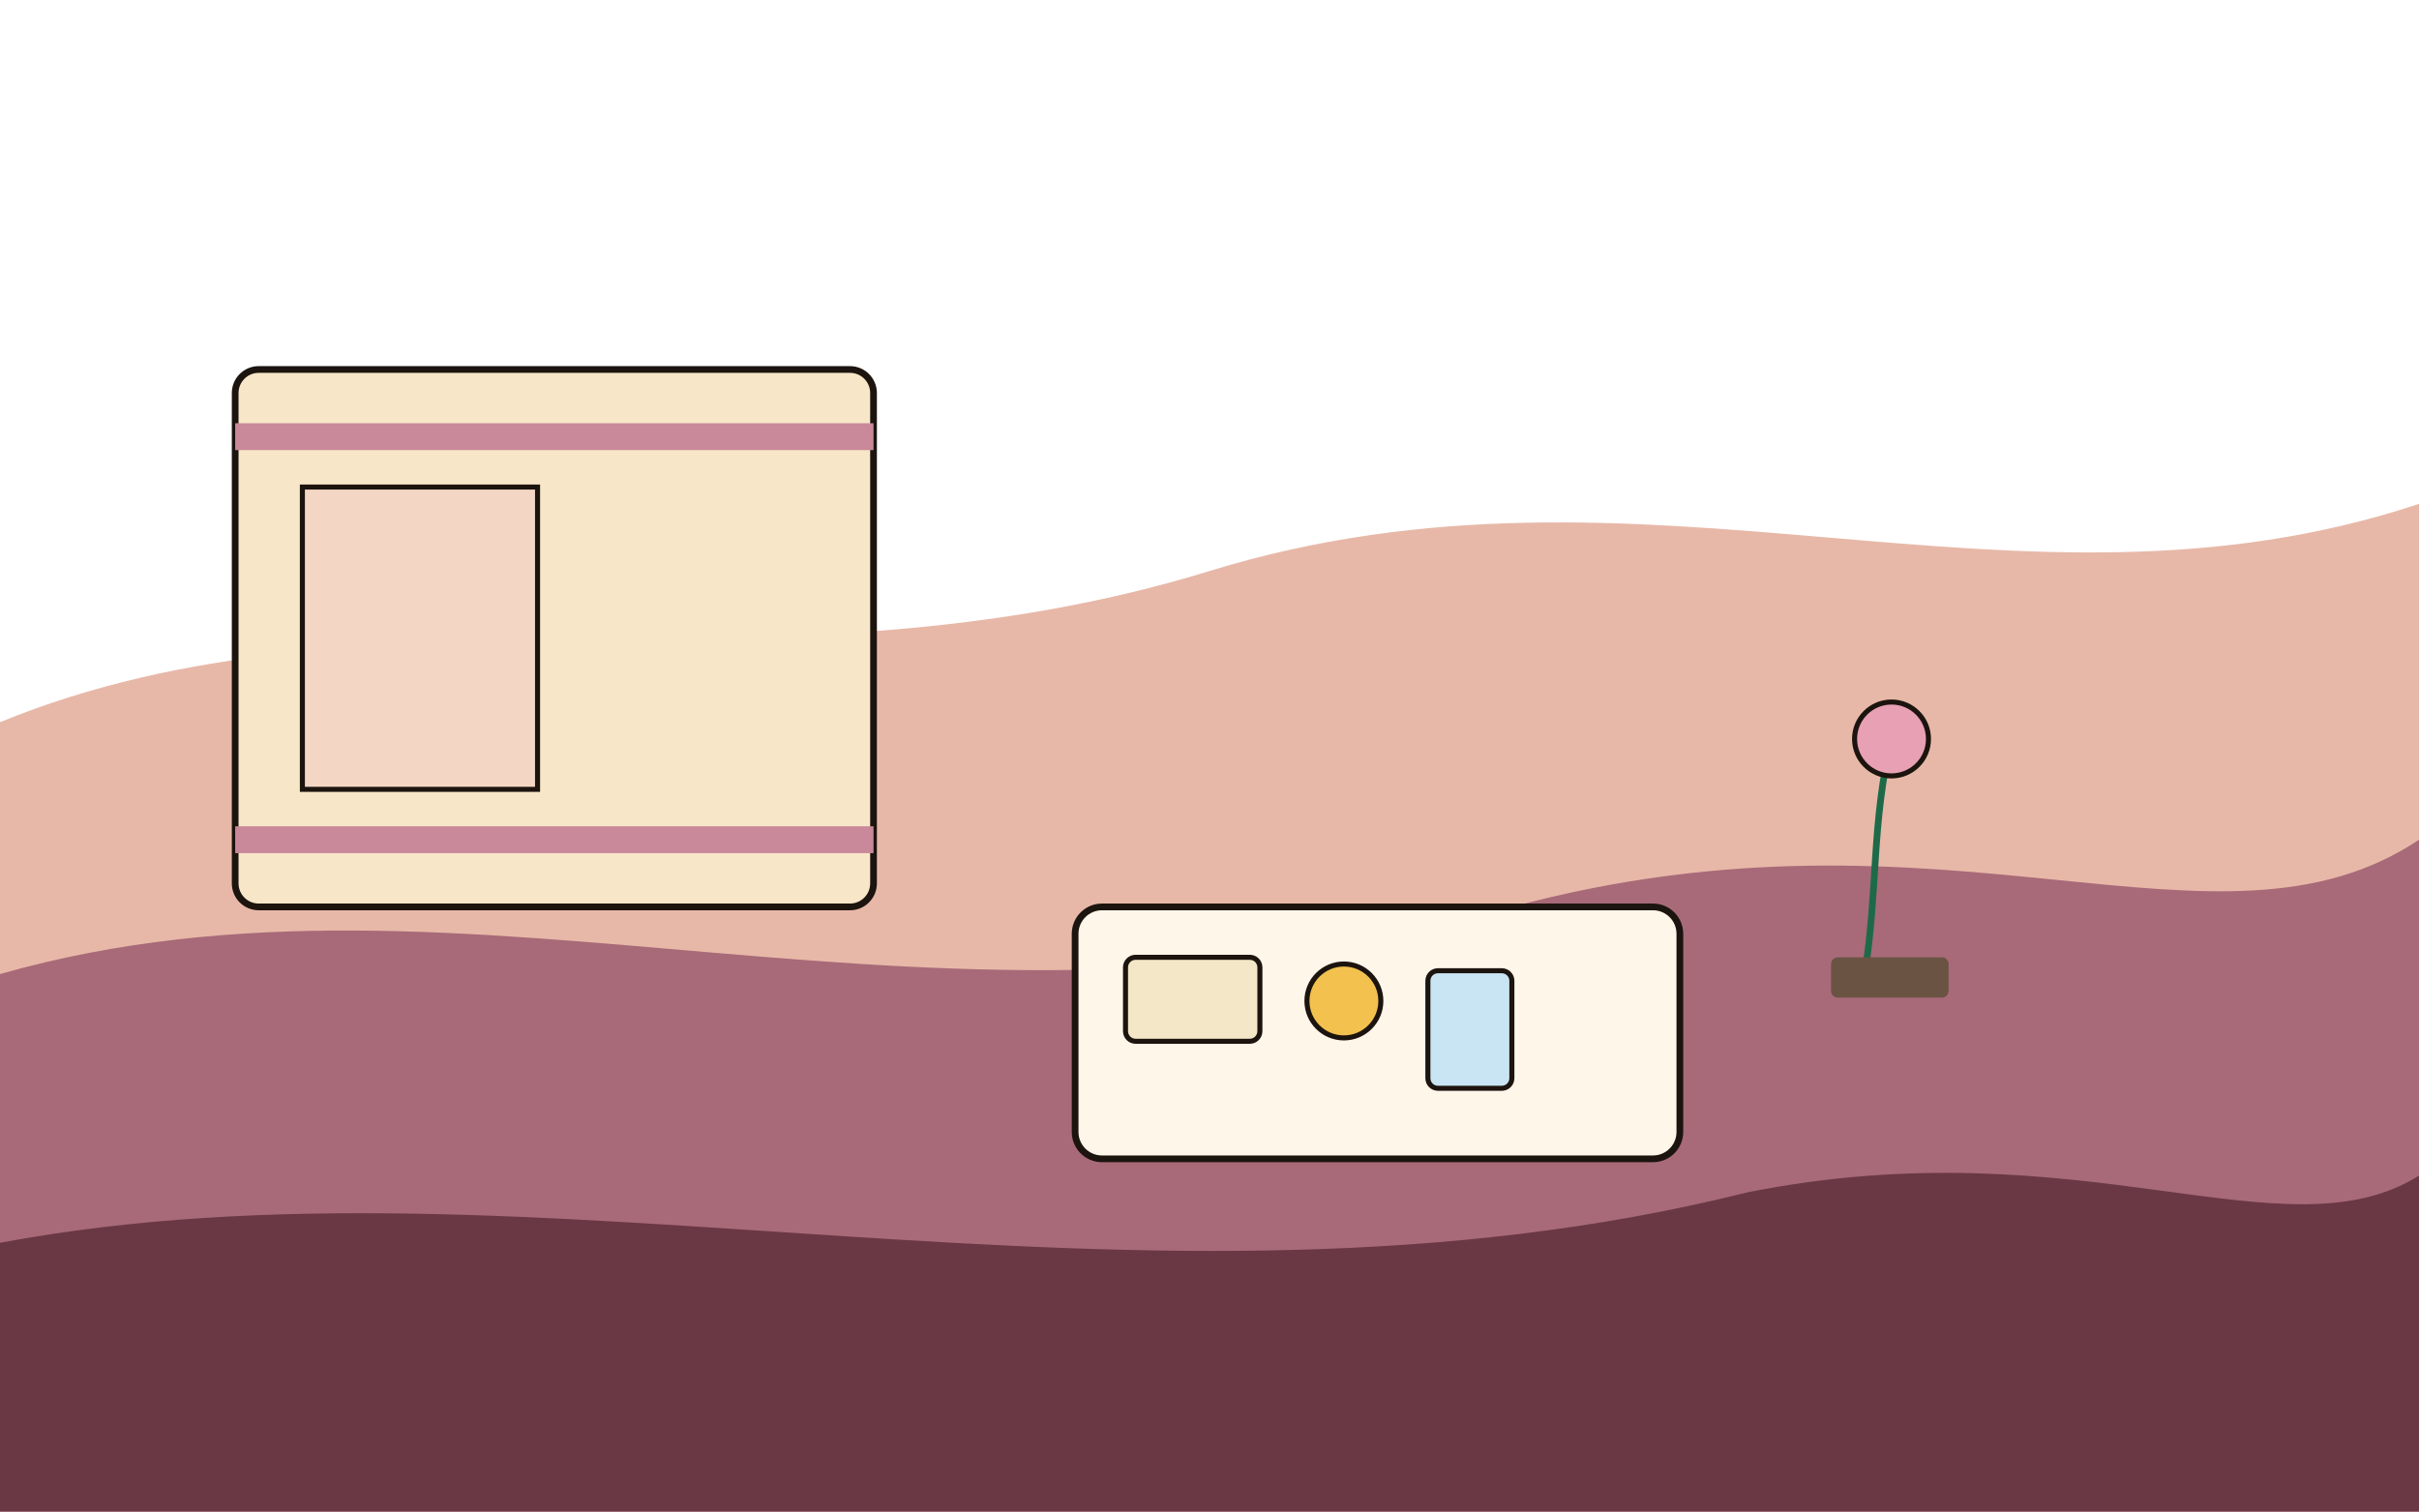
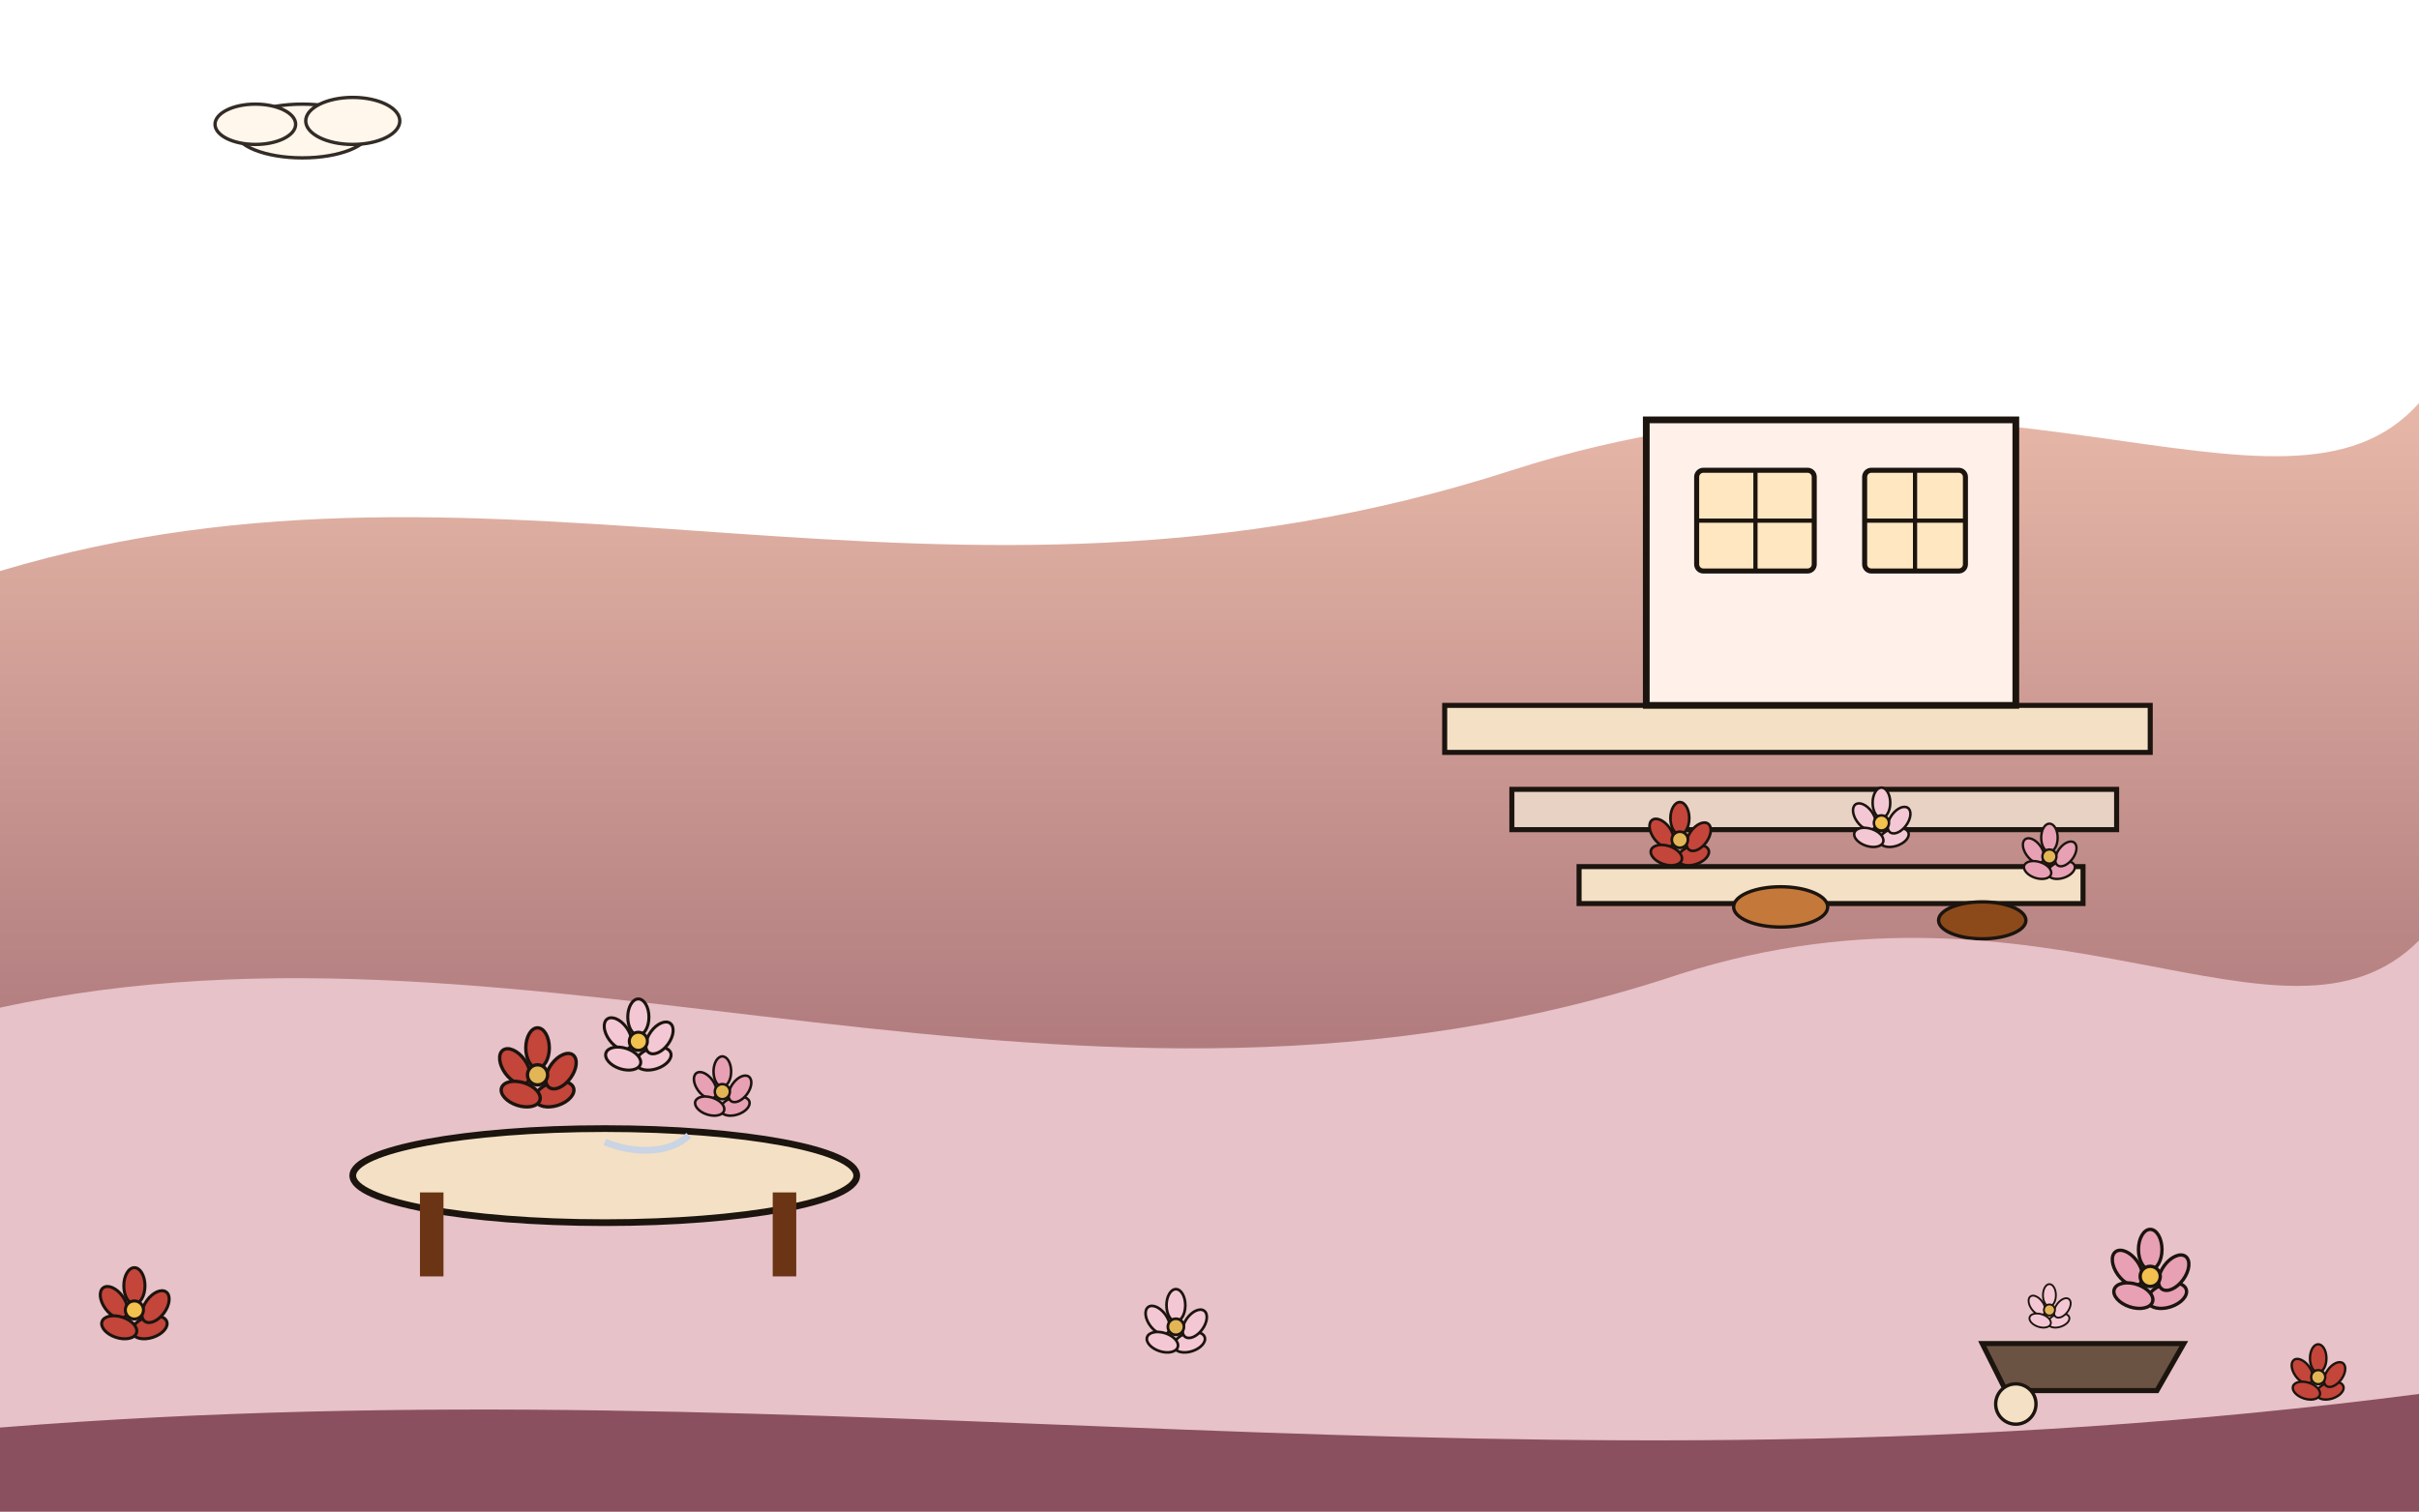
<svg xmlns="http://www.w3.org/2000/svg" viewBox="0 0 1440 900" fill="none" id="scene-portal">
-   <path d="M0 430C220 340 460 420 720 340C980 260 1200 380 1440 300V900H0Z" fill="#E7B8A8" />
-   <path d="M0 580C280 500 560 640 900 540C1160 470 1320 580 1440 500V900H0Z" fill="#A86A78" />
-   <path d="M0 740C320 680 680 800 1040 710C1240 670 1360 750 1440 700V900H0Z" fill="#6A3844" />
-   <g id="morning-window">
-     <rect x="140" y="220" width="380" height="320" rx="14" fill="#F7E6C8" stroke="#1C140E" stroke-width="4" />
-     <path d="M140 260h380M140 500h380" stroke="#C9899A" stroke-width="16" />
-     <rect x="180" y="290" width="140" height="180" fill="#F3D7C4" stroke="#1C140E" stroke-width="3" />
+   <defs>
+     <linearGradient id="back" x1="0" y1="0" x2="0" y2="1">
+       <stop offset="0" stop-color="#E7B8A8" />
+       <stop offset="1" stop-color="#8A5060" />
+     </linearGradient>
+   </defs>
+   <g transform="translate(180 70)" fill="#FFF6EA" stroke="#1C140E" stroke-width="2" opacity="0.9">
+     <ellipse cx="0" cy="8" rx="40" ry="16" />
+     <ellipse cx="30" cy="2" rx="28" ry="14" />
+     <ellipse cx="-28" cy="4" rx="24" ry="12" />
  </g>
-   <g id="breakfast-tray" transform="translate(640 500)">
-     <rect x="0" y="40" width="360" height="150" rx="16" fill="#FFF6EA" stroke="#1C140E" stroke-width="4" />
-     <rect x="30" y="70" width="80" height="50" rx="6" fill="#F4E7C8" stroke="#1C140E" stroke-width="3" />
-     <circle cx="160" cy="96" r="22" fill="#F2C14E" stroke="#1C140E" stroke-width="3" />
-     <rect x="210" y="78" width="50" height="70" rx="6" fill="#C9E4F2" stroke="#1C140E" stroke-width="3" />
+   <path d="M0 340C300 250 560 390 900 280C1180 190 1360 330 1440 240V900H0Z" fill="url(#back)" />
+   <g id="steps">
+     <rect x="860" y="420" width="420" height="28" fill="#F4E0C4" stroke="#1C140E" stroke-width="3" />
+     <rect x="900" y="470" width="360" height="24" fill="#E7D2C4" stroke="#1C140E" stroke-width="3" />
+     <rect x="940" y="516" width="300" height="22" fill="#F4E0C4" stroke="#1C140E" stroke-width="3" />
+     <rect x="980" y="250" width="220" height="170" fill="#FFF0EA" stroke="#1C140E" stroke-width="4" />
+     <rect x="1010" y="280" width="70" height="60" rx="4" fill="#FFE7C2" stroke="#1C140E" stroke-width="3" />
+     <path d="M1045 280v60M1010 310h70" stroke="#1C140E" stroke-width="2.5" />
+     <rect x="1110" y="280" width="60" height="60" rx="4" fill="#FFE7C2" stroke="#1C140E" stroke-width="3" />
+     <path d="M1140 280v60M1110 310h60" stroke="#1C140E" stroke-width="2.5" />
  </g>
-   <g id="window-flower" transform="translate(1080 420)">
-     <path d="M30 160c8-50 4-90 16-140" stroke="#1E6A48" stroke-width="4" />
-     <circle cx="46" cy="20" r="22" fill="#E7A0B4" stroke="#1C140E" stroke-width="3" />
-     <rect x="10" y="150" width="70" height="24" rx="4" fill="#6B5344" />
+   <g id="pots">
+     <g id="flowers" transform="translate(1000 500) scale(0.8)">
+       <ellipse cx="0" cy="-16" rx="7" ry="12" fill="#C4453A" stroke="#1C140E" stroke-width="2" />
+       <ellipse cx="14" cy="-6" rx="7" ry="12" fill="#C4453A" stroke="#1C140E" stroke-width="2" transform="rotate(72)" />
+       <ellipse cx="8" cy="12" rx="7" ry="12" fill="#C4453A" stroke="#1C140E" stroke-width="2" transform="rotate(144)" />
+       <ellipse cx="-10" cy="10" rx="7" ry="12" fill="#C4453A" stroke="#1C140E" stroke-width="2" transform="rotate(216)" />
+       <ellipse cx="-14" cy="-6" rx="7" ry="12" fill="#C4453A" stroke="#1C140E" stroke-width="2" transform="rotate(288)" />
+       <circle r="6" fill="#E2B657" stroke="#1C140E" stroke-width="2" />
+     </g>
+     <g id="flowers" transform="translate(1120 490) scale(0.75)">
+       <ellipse cx="0" cy="-16" rx="7" ry="12" fill="#F4C7D4" stroke="#1C140E" stroke-width="2" />
+       <ellipse cx="14" cy="-6" rx="7" ry="12" fill="#F4C7D4" stroke="#1C140E" stroke-width="2" transform="rotate(72)" />
+       <ellipse cx="8" cy="12" rx="7" ry="12" fill="#F4C7D4" stroke="#1C140E" stroke-width="2" transform="rotate(144)" />
+       <ellipse cx="-10" cy="10" rx="7" ry="12" fill="#F4C7D4" stroke="#1C140E" stroke-width="2" transform="rotate(216)" />
+       <ellipse cx="-14" cy="-6" rx="7" ry="12" fill="#F4C7D4" stroke="#1C140E" stroke-width="2" transform="rotate(288)" />
+       <circle r="6" fill="#F2C14E" stroke="#1C140E" stroke-width="2" />
+     </g>
+     <g id="flowers" transform="translate(1220 510) scale(0.7)">
+       <ellipse cx="0" cy="-16" rx="7" ry="12" fill="#E7A0B4" stroke="#1C140E" stroke-width="2" />
+       <ellipse cx="14" cy="-6" rx="7" ry="12" fill="#E7A0B4" stroke="#1C140E" stroke-width="2" transform="rotate(72)" />
+       <ellipse cx="8" cy="12" rx="7" ry="12" fill="#E7A0B4" stroke="#1C140E" stroke-width="2" transform="rotate(144)" />
+       <ellipse cx="-10" cy="10" rx="7" ry="12" fill="#E7A0B4" stroke="#1C140E" stroke-width="2" transform="rotate(216)" />
+       <ellipse cx="-14" cy="-6" rx="7" ry="12" fill="#E7A0B4" stroke="#1C140E" stroke-width="2" transform="rotate(288)" />
+       <circle r="6" fill="#E2B657" stroke="#1C140E" stroke-width="2" />
+     </g>
+     <ellipse cx="1060" cy="540" rx="28" ry="12" fill="#C4783A" stroke="#1C140E" stroke-width="2" />
+     <ellipse cx="1180" cy="548" rx="26" ry="11" fill="#8C4A1A" stroke="#1C140E" stroke-width="2" />
  </g>
+   <path d="M0 600C320 530 640 700 1000 580C1220 510 1360 640 1440 560V900H0Z" fill="#E7C2C8" />
+   <g id="table">
+     <ellipse cx="360" cy="700" rx="150" ry="28" fill="#F4E0C4" stroke="#1C140E" stroke-width="4" />
+     <rect x="250" y="710" width="14" height="50" fill="#6B3414" />
+     <rect x="460" y="710" width="14" height="50" fill="#6B3414" />
+   </g>
+   <g id="bouquet">
+     <g id="flowers" transform="translate(320 640) scale(1)">
+       <ellipse cx="0" cy="-16" rx="7" ry="12" fill="#C4453A" stroke="#1C140E" stroke-width="2" />
+       <ellipse cx="14" cy="-6" rx="7" ry="12" fill="#C4453A" stroke="#1C140E" stroke-width="2" transform="rotate(72)" />
+       <ellipse cx="8" cy="12" rx="7" ry="12" fill="#C4453A" stroke="#1C140E" stroke-width="2" transform="rotate(144)" />
+       <ellipse cx="-10" cy="10" rx="7" ry="12" fill="#C4453A" stroke="#1C140E" stroke-width="2" transform="rotate(216)" />
+       <ellipse cx="-14" cy="-6" rx="7" ry="12" fill="#C4453A" stroke="#1C140E" stroke-width="2" transform="rotate(288)" />
+       <circle r="6" fill="#E2B657" stroke="#1C140E" stroke-width="2" />
+     </g>
+     <g id="flowers" transform="translate(380 620) scale(0.9)">
+       <ellipse cx="0" cy="-16" rx="7" ry="12" fill="#F4C7D4" stroke="#1C140E" stroke-width="2" />
+       <ellipse cx="14" cy="-6" rx="7" ry="12" fill="#F4C7D4" stroke="#1C140E" stroke-width="2" transform="rotate(72)" />
+       <ellipse cx="8" cy="12" rx="7" ry="12" fill="#F4C7D4" stroke="#1C140E" stroke-width="2" transform="rotate(144)" />
+       <ellipse cx="-10" cy="10" rx="7" ry="12" fill="#F4C7D4" stroke="#1C140E" stroke-width="2" transform="rotate(216)" />
+       <ellipse cx="-14" cy="-6" rx="7" ry="12" fill="#F4C7D4" stroke="#1C140E" stroke-width="2" transform="rotate(288)" />
+       <circle r="6" fill="#F2C14E" stroke="#1C140E" stroke-width="2" />
+     </g>
+     <g id="flowers" transform="translate(430 650) scale(0.75)">
+       <ellipse cx="0" cy="-16" rx="7" ry="12" fill="#E7A0B4" stroke="#1C140E" stroke-width="2" />
+       <ellipse cx="14" cy="-6" rx="7" ry="12" fill="#E7A0B4" stroke="#1C140E" stroke-width="2" transform="rotate(72)" />
+       <ellipse cx="8" cy="12" rx="7" ry="12" fill="#E7A0B4" stroke="#1C140E" stroke-width="2" transform="rotate(144)" />
+       <ellipse cx="-10" cy="10" rx="7" ry="12" fill="#E7A0B4" stroke="#1C140E" stroke-width="2" transform="rotate(216)" />
+       <ellipse cx="-14" cy="-6" rx="7" ry="12" fill="#E7A0B4" stroke="#1C140E" stroke-width="2" transform="rotate(288)" />
+       <circle r="6" fill="#E2B657" stroke="#1C140E" stroke-width="2" />
+     </g>
+     <path d="M360 680c20 8 40 6 50-4" stroke="#C9D4E4" stroke-width="4" />
+   </g>
+   <g id="garden">
+     <g id="flowers" transform="translate(80 780) scale(0.9)">
+       <ellipse cx="0" cy="-16" rx="7" ry="12" fill="#C4453A" stroke="#1C140E" stroke-width="2" />
+       <ellipse cx="14" cy="-6" rx="7" ry="12" fill="#C4453A" stroke="#1C140E" stroke-width="2" transform="rotate(72)" />
+       <ellipse cx="8" cy="12" rx="7" ry="12" fill="#C4453A" stroke="#1C140E" stroke-width="2" transform="rotate(144)" />
+       <ellipse cx="-10" cy="10" rx="7" ry="12" fill="#C4453A" stroke="#1C140E" stroke-width="2" transform="rotate(216)" />
+       <ellipse cx="-14" cy="-6" rx="7" ry="12" fill="#C4453A" stroke="#1C140E" stroke-width="2" transform="rotate(288)" />
+       <circle r="6" fill="#F2C14E" stroke="#1C140E" stroke-width="2" />
+     </g>
+     <g id="flowers" transform="translate(700 790) scale(0.8)">
+       <ellipse cx="0" cy="-16" rx="7" ry="12" fill="#F4C7D4" stroke="#1C140E" stroke-width="2" />
+       <ellipse cx="14" cy="-6" rx="7" ry="12" fill="#F4C7D4" stroke="#1C140E" stroke-width="2" transform="rotate(72)" />
+       <ellipse cx="8" cy="12" rx="7" ry="12" fill="#F4C7D4" stroke="#1C140E" stroke-width="2" transform="rotate(144)" />
+       <ellipse cx="-10" cy="10" rx="7" ry="12" fill="#F4C7D4" stroke="#1C140E" stroke-width="2" transform="rotate(216)" />
+       <ellipse cx="-14" cy="-6" rx="7" ry="12" fill="#F4C7D4" stroke="#1C140E" stroke-width="2" transform="rotate(288)" />
+       <circle r="6" fill="#E2B657" stroke="#1C140E" stroke-width="2" />
+     </g>
+     <g id="flowers" transform="translate(1280 760) scale(1)">
+       <ellipse cx="0" cy="-16" rx="7" ry="12" fill="#E7A0B4" stroke="#1C140E" stroke-width="2" />
+       <ellipse cx="14" cy="-6" rx="7" ry="12" fill="#E7A0B4" stroke="#1C140E" stroke-width="2" transform="rotate(72)" />
+       <ellipse cx="8" cy="12" rx="7" ry="12" fill="#E7A0B4" stroke="#1C140E" stroke-width="2" transform="rotate(144)" />
+       <ellipse cx="-10" cy="10" rx="7" ry="12" fill="#E7A0B4" stroke="#1C140E" stroke-width="2" transform="rotate(216)" />
+       <ellipse cx="-14" cy="-6" rx="7" ry="12" fill="#E7A0B4" stroke="#1C140E" stroke-width="2" transform="rotate(288)" />
+       <circle r="6" fill="#F2C14E" stroke="#1C140E" stroke-width="2" />
+     </g>
+     <g id="flowers" transform="translate(1380 820) scale(0.7)">
+       <ellipse cx="0" cy="-16" rx="7" ry="12" fill="#C4453A" stroke="#1C140E" stroke-width="2" />
+       <ellipse cx="14" cy="-6" rx="7" ry="12" fill="#C4453A" stroke="#1C140E" stroke-width="2" transform="rotate(72)" />
+       <ellipse cx="8" cy="12" rx="7" ry="12" fill="#C4453A" stroke="#1C140E" stroke-width="2" transform="rotate(144)" />
+       <ellipse cx="-10" cy="10" rx="7" ry="12" fill="#C4453A" stroke="#1C140E" stroke-width="2" transform="rotate(216)" />
+       <ellipse cx="-14" cy="-6" rx="7" ry="12" fill="#C4453A" stroke="#1C140E" stroke-width="2" transform="rotate(288)" />
+       <circle r="6" fill="#E2B657" stroke="#1C140E" stroke-width="2" />
+     </g>
+   </g>
+   <g id="barrow">
+     <path d="M1180 800h120l-16 28h-90z" fill="#6B5344" stroke="#1C140E" stroke-width="3" />
+     <circle cx="1200" cy="836" r="12" fill="#F4E0C4" stroke="#1C140E" stroke-width="2" />
+     <g id="flowers" transform="translate(1220 780) scale(0.55)">
+       <ellipse cx="0" cy="-16" rx="7" ry="12" fill="#F4C7D4" stroke="#1C140E" stroke-width="2" />
+       <ellipse cx="14" cy="-6" rx="7" ry="12" fill="#F4C7D4" stroke="#1C140E" stroke-width="2" transform="rotate(72)" />
+       <ellipse cx="8" cy="12" rx="7" ry="12" fill="#F4C7D4" stroke="#1C140E" stroke-width="2" transform="rotate(144)" />
+       <ellipse cx="-10" cy="10" rx="7" ry="12" fill="#F4C7D4" stroke="#1C140E" stroke-width="2" transform="rotate(216)" />
+       <ellipse cx="-14" cy="-6" rx="7" ry="12" fill="#F4C7D4" stroke="#1C140E" stroke-width="2" transform="rotate(288)" />
+       <circle r="6" fill="#E2B657" stroke="#1C140E" stroke-width="2" />
+     </g>
+   </g>
+   <path d="M0 850C500 810 900 900 1440 830V900H0Z" fill="#8A5060" />
</svg>
